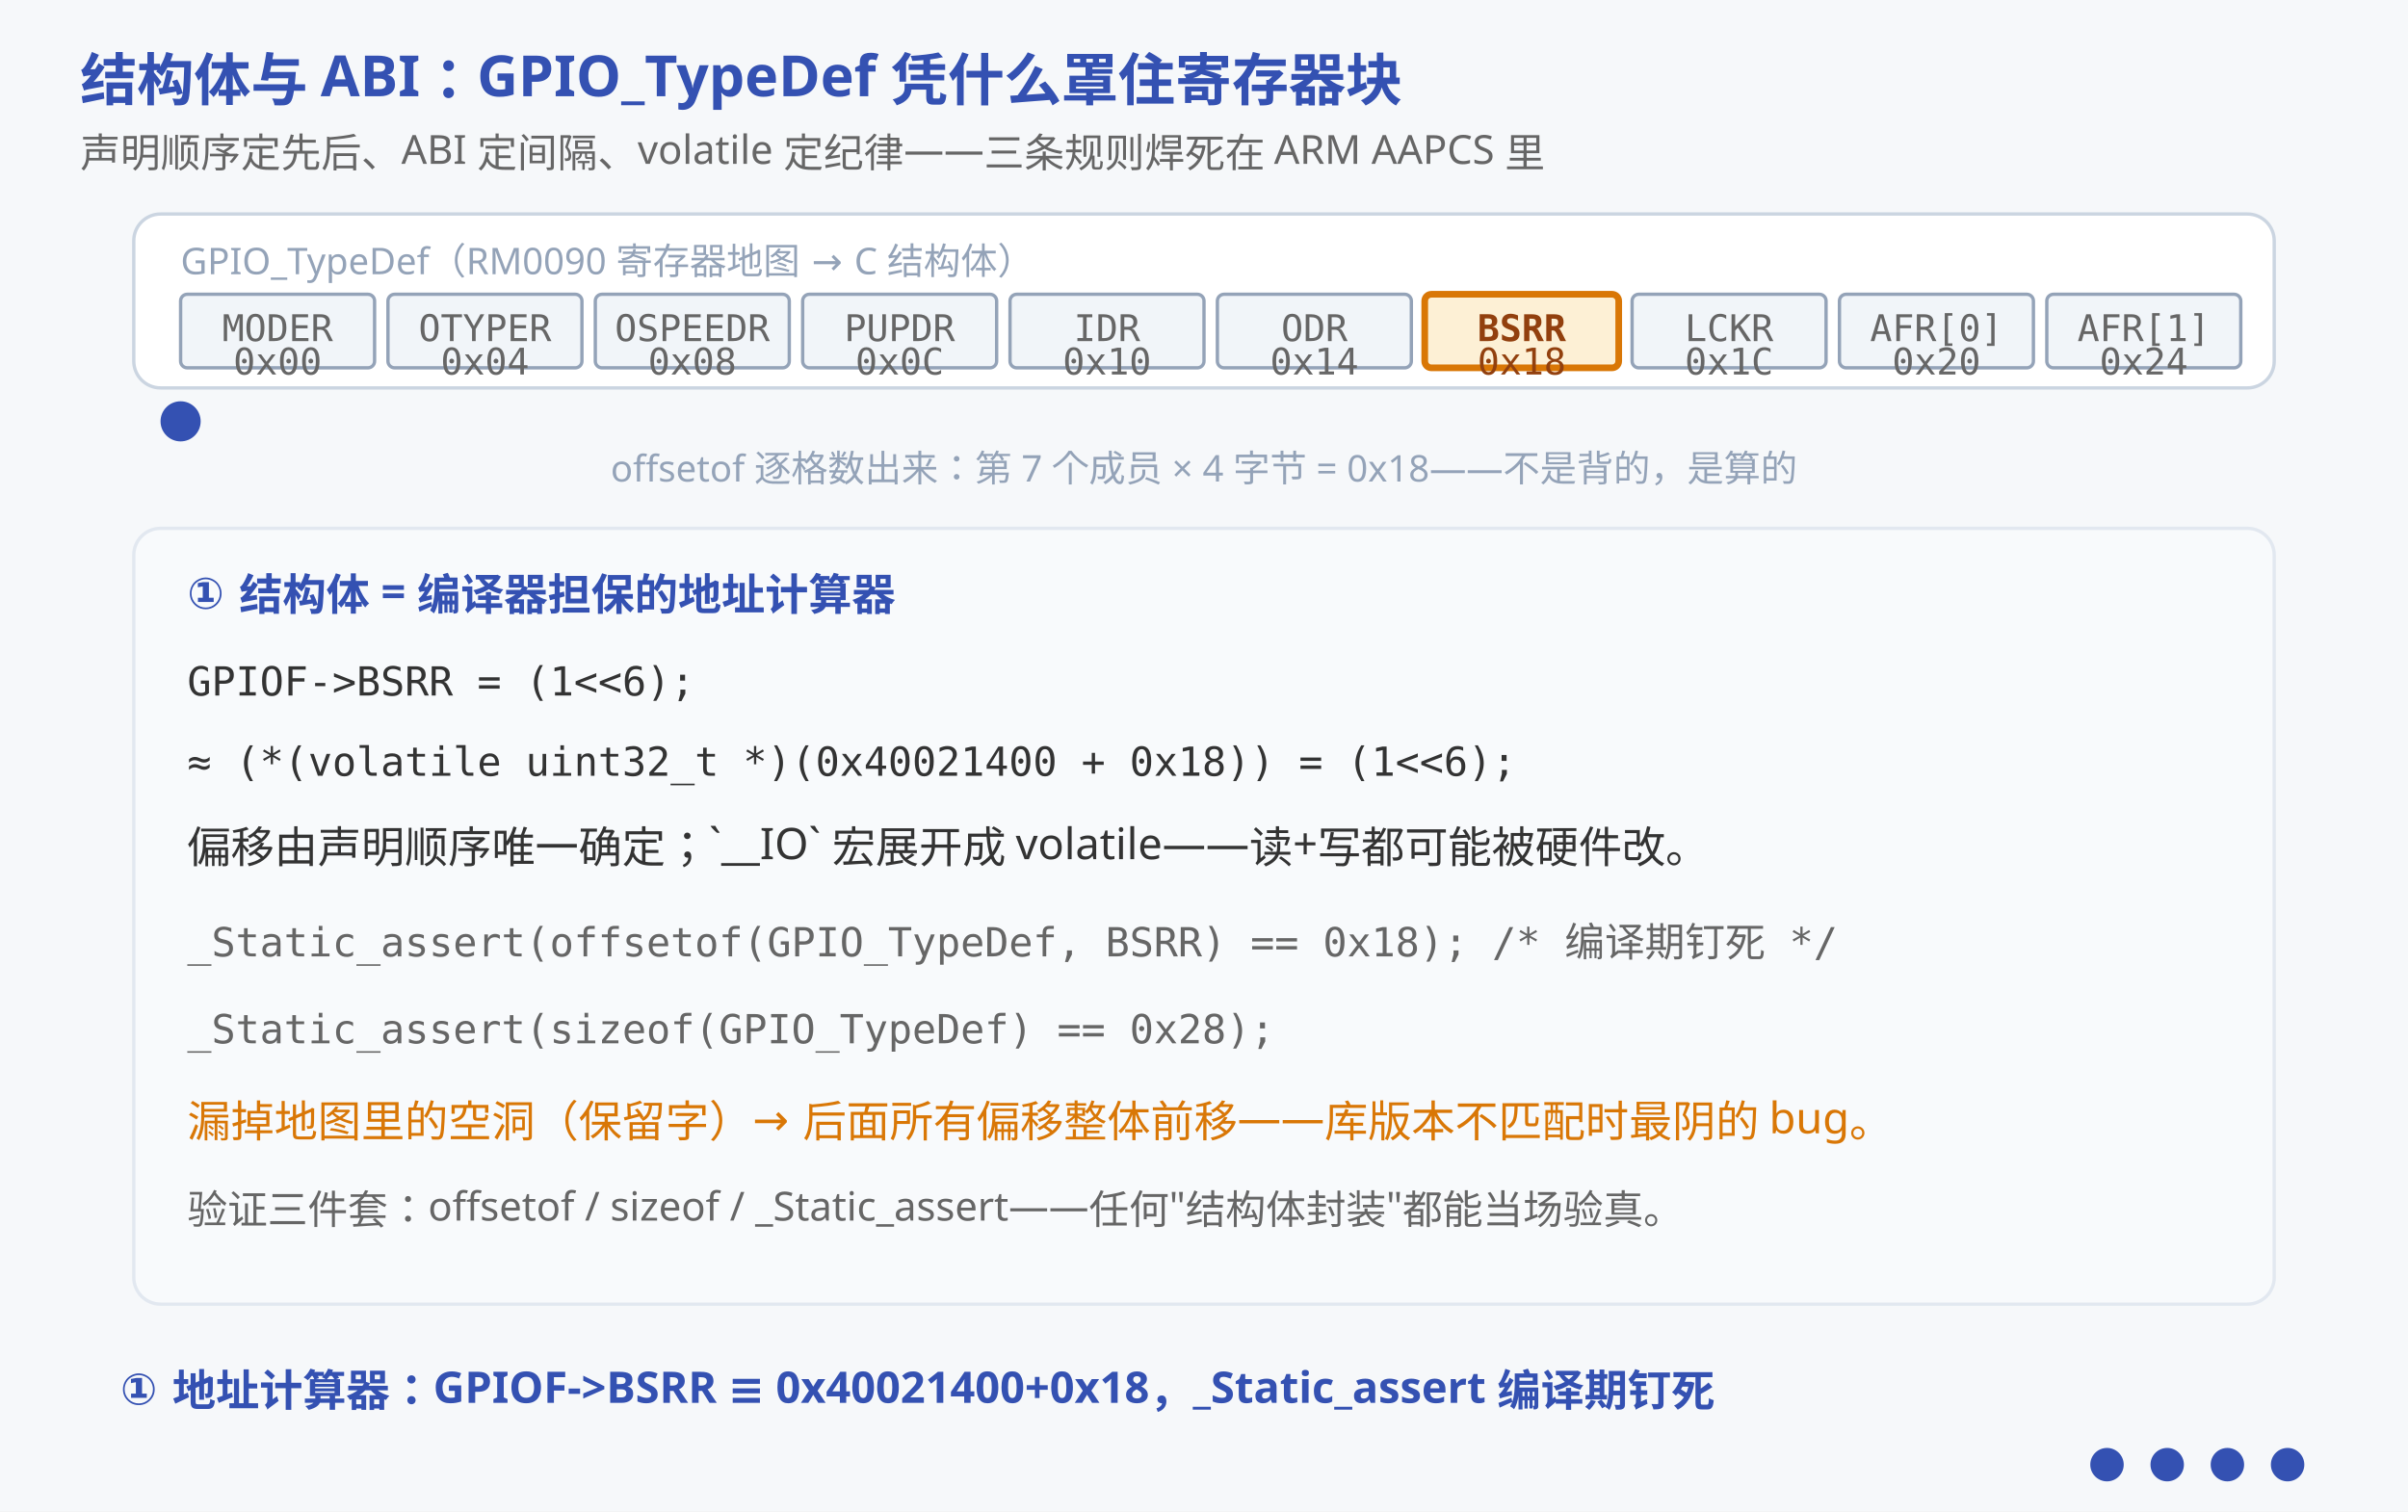
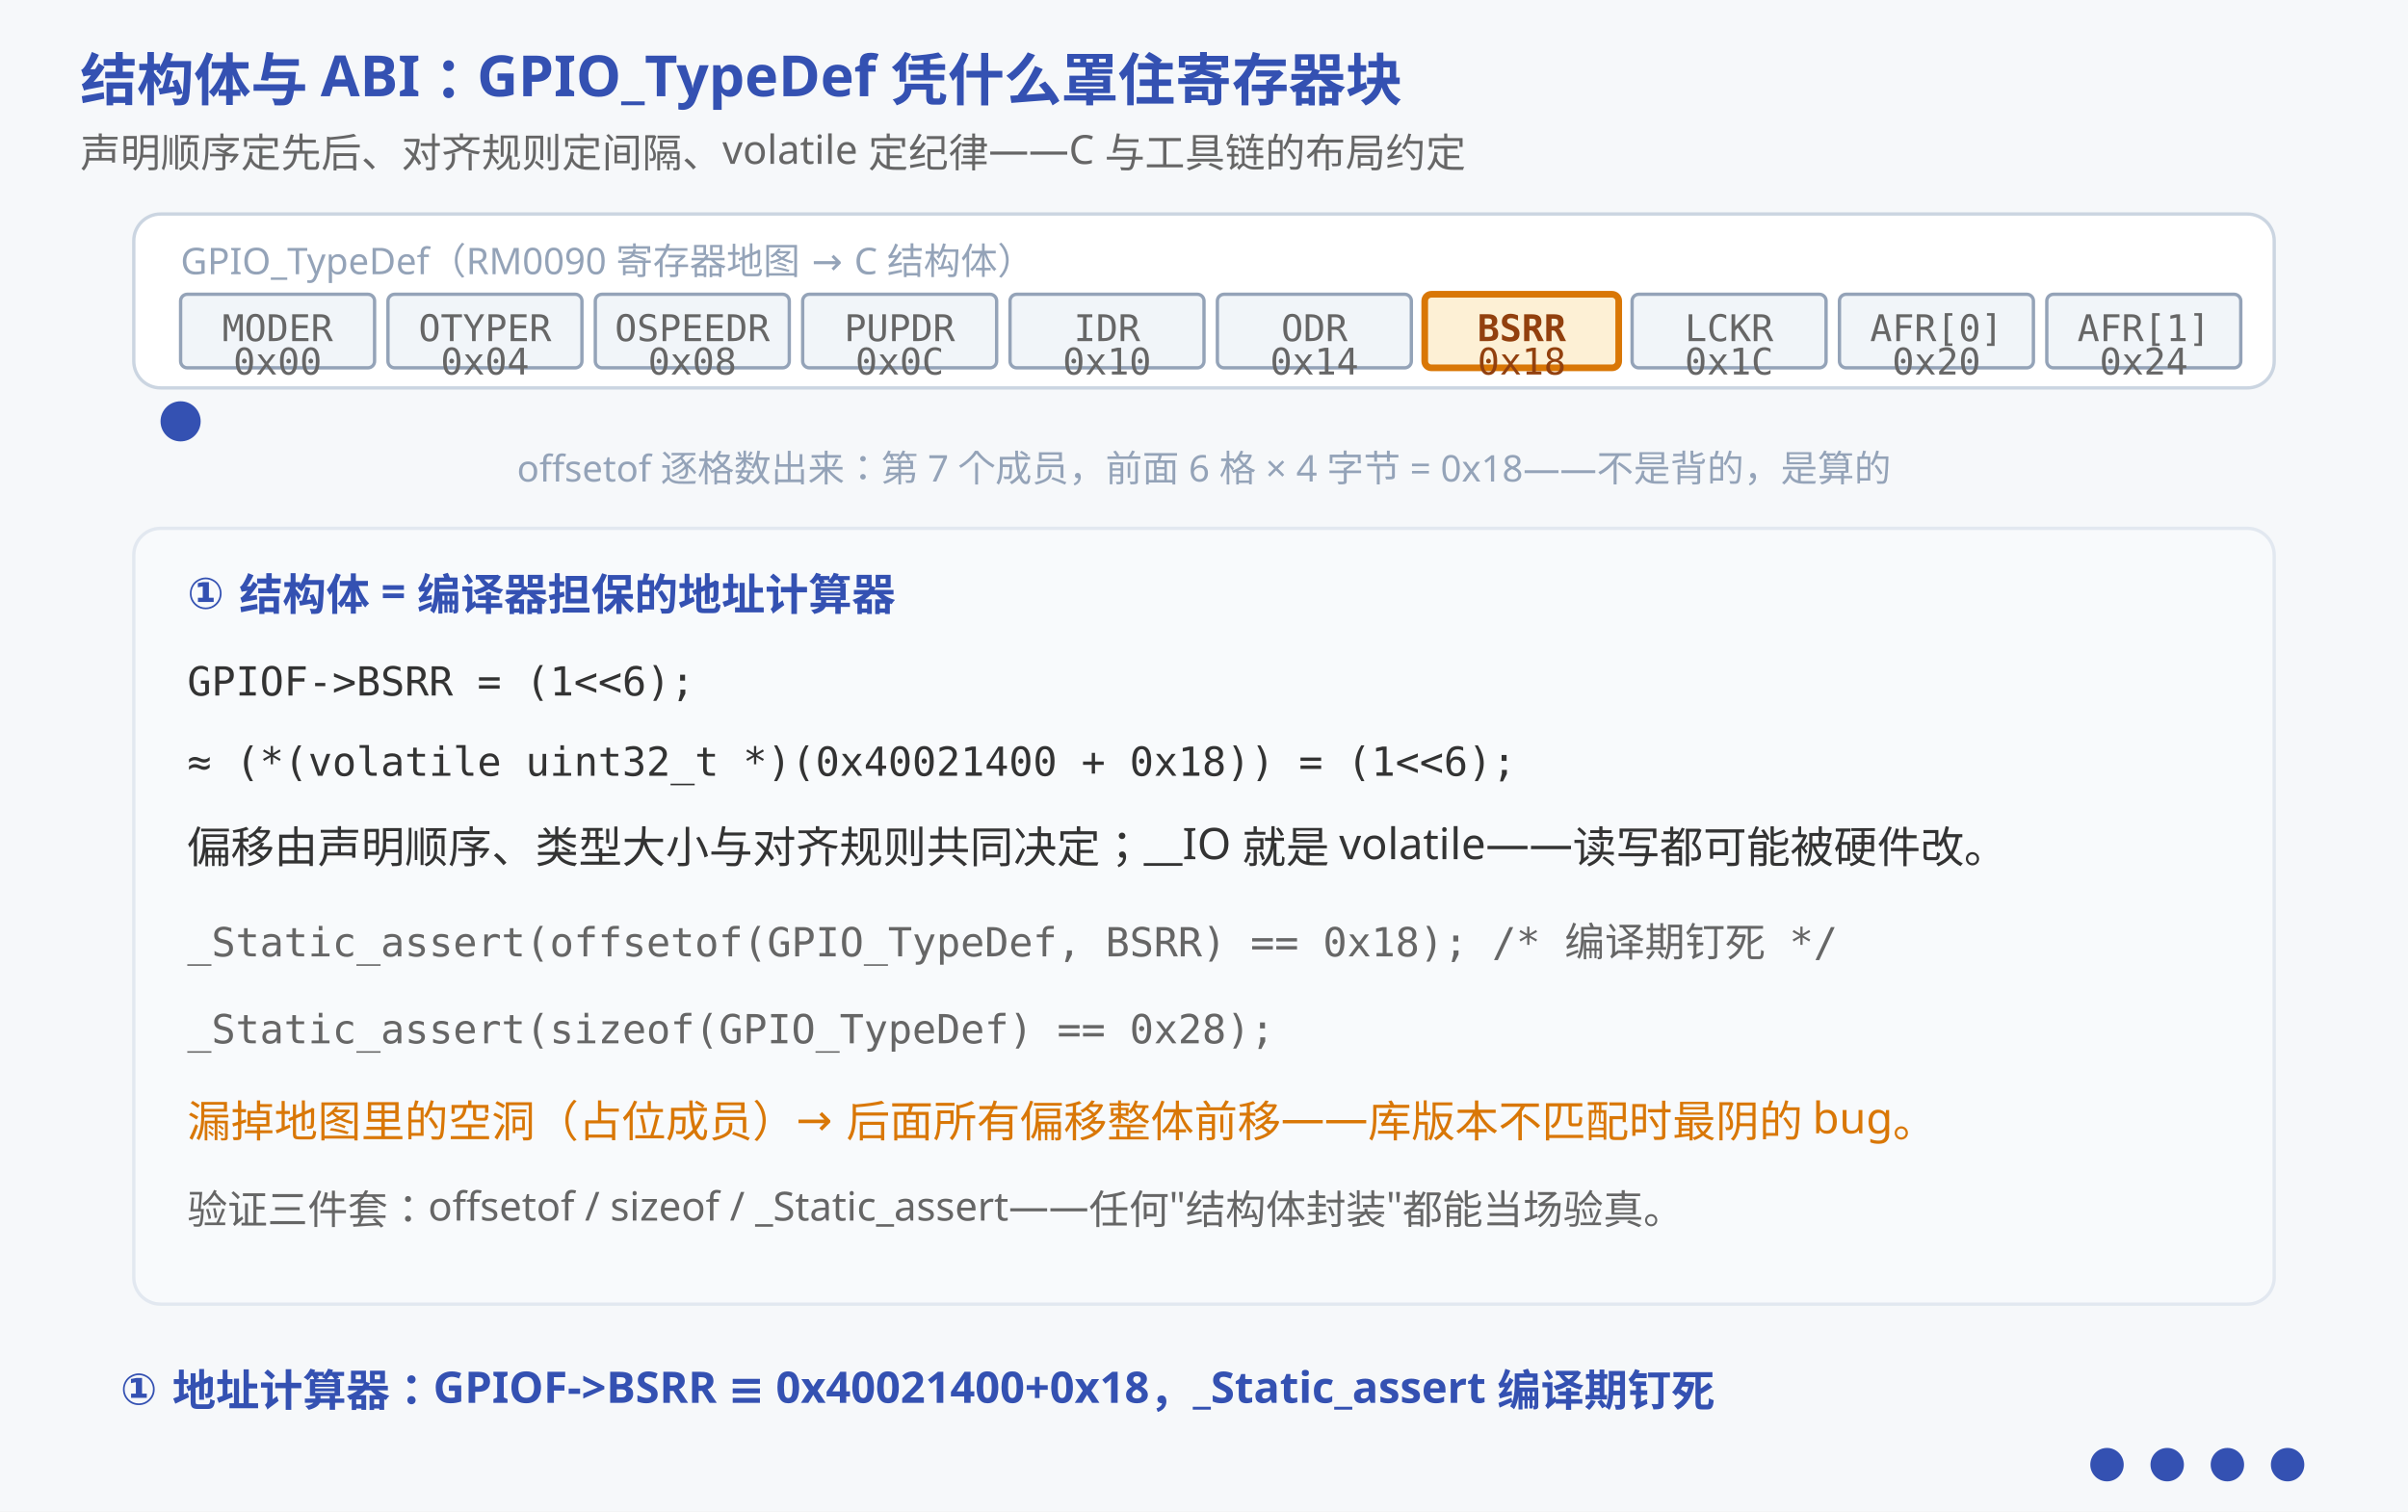
<svg xmlns="http://www.w3.org/2000/svg" viewBox="0 0 720 452" font-family="'Segoe UI','Microsoft YaHei',sans-serif">
  <rect width="720" height="452" fill="#f6f8fa" />
  <text x="24" y="30" font-size="17" font-weight="bold" fill="#3451b2">结构体与 ABI：GPIO_TypeDef 凭什么罩住寄存器块</text>
-   <text x="24" y="50" font-size="12" fill="#666">声明顺序定先后、ABI 定间隔、volatile 定纪律——三条规则焊死在 ARM AAPCS 里</text>
+   <text x="24" y="50" font-size="12" fill="#666">声明顺序定先后、对齐规则定间隔、volatile 定纪律——C 与工具链的布局约定</text>
  <rect x="40" y="64" width="640" height="52" rx="8" fill="#ffffff" stroke="#cbd5e1" />
  <text x="54" y="82" font-size="11" fill="#94a3b8">GPIO_TypeDef（RM0090 寄存器地图 → C 结构体）</text>
  <g font-size="11" font-family="Consolas,monospace" fill="#666">
    <rect x="54" y="88" width="58" height="22" rx="2" fill="#f1f5f9" stroke="#94a3b8" />
    <text x="83" y="102" text-anchor="middle">MODER</text>
    <text x="83" y="112" text-anchor="middle" font-size="11">0x00</text>
    <rect x="116" y="88" width="58" height="22" rx="2" fill="#f1f5f9" stroke="#94a3b8" />
    <text x="145" y="102" text-anchor="middle">OTYPER</text>
    <text x="145" y="112" text-anchor="middle" font-size="11">0x04</text>
    <rect x="178" y="88" width="58" height="22" rx="2" fill="#f1f5f9" stroke="#94a3b8" />
    <text x="207" y="102" text-anchor="middle">OSPEEDR</text>
    <text x="207" y="112" text-anchor="middle" font-size="11">0x08</text>
    <rect x="240" y="88" width="58" height="22" rx="2" fill="#f1f5f9" stroke="#94a3b8" />
    <text x="269" y="102" text-anchor="middle">PUPDR</text>
    <text x="269" y="112" text-anchor="middle" font-size="11">0x0C</text>
    <rect x="302" y="88" width="58" height="22" rx="2" fill="#f1f5f9" stroke="#94a3b8" />
    <text x="331" y="102" text-anchor="middle">IDR</text>
    <text x="331" y="112" text-anchor="middle" font-size="11">0x10</text>
    <rect x="364" y="88" width="58" height="22" rx="2" fill="#f1f5f9" stroke="#94a3b8" />
    <text x="393" y="102" text-anchor="middle">ODR</text>
    <text x="393" y="112" text-anchor="middle" font-size="11">0x14</text>
    <rect x="426" y="88" width="58" height="22" rx="2" fill="#fdf0d5" stroke="#d97706" stroke-width="2" />
    <text x="455" y="102" text-anchor="middle" fill="#92400e" font-weight="bold">BSRR</text>
    <text x="455" y="112" text-anchor="middle" font-size="11" fill="#92400e">0x18</text>
    <rect x="488" y="88" width="58" height="22" rx="2" fill="#f1f5f9" stroke="#94a3b8" />
    <text x="517" y="102" text-anchor="middle">LCKR</text>
    <text x="517" y="112" text-anchor="middle" font-size="11">0x1C</text>
    <rect x="550" y="88" width="58" height="22" rx="2" fill="#f1f5f9" stroke="#94a3b8" />
    <text x="579" y="102" text-anchor="middle">AFR[0]</text>
    <text x="579" y="112" text-anchor="middle" font-size="11">0x20</text>
    <rect x="612" y="88" width="58" height="22" rx="2" fill="#f1f5f9" stroke="#94a3b8" />
    <text x="641" y="102" text-anchor="middle">AFR[1]</text>
    <text x="641" y="112" text-anchor="middle" font-size="11">0x24</text>
  </g>
  <circle cx="54" cy="126" r="6" fill="#3451b2">
    <animate attributeName="cx" values="54;670;670;54" keyTimes="0;0.86;0.93;1" dur="4s" repeatCount="indefinite" />
  </circle>
-   <text x="360" y="144" font-size="11" fill="#94a3b8" text-anchor="middle">offsetof 逐格数出来：第 7 个成员 × 4 字节 = 0x18——不是背的，是算的</text>
+   <text x="360" y="144" font-size="11" fill="#94a3b8" text-anchor="middle">offsetof 逐格数出来：第 7 个成员，前面 6 格 × 4 字节 = 0x18——不是背的，是算的</text>
  <g opacity="1">
    <animate attributeName="opacity" calcMode="discrete" values="1;0;0;0;0" keyTimes="0;0.25;0.5;0.75;1" dur="12s" repeatCount="indefinite" />
    <rect x="40" y="158" width="640" height="232" rx="8" fill="#f8fafc" stroke="#e2e8f0" />
    <text x="56" y="182" font-size="13" font-weight="bold" fill="#3451b2">① 结构体 = 编译器担保的地址计算器</text>
    <text x="56" y="208" font-size="12" font-family="Consolas,monospace" fill="#333">GPIOF-&gt;BSRR = (1&lt;&lt;6);</text>
    <text x="56" y="232" font-size="12" font-family="Consolas,monospace" fill="#333">≈ (*(volatile uint32_t *)(0x40021400 + 0x18)) = (1&lt;&lt;6);</text>
-     <text x="56" y="258" font-size="13" fill="#333">偏移由声明顺序唯一确定；`__IO` 宏展开成 volatile——读+写都可能被硬件改。</text>
+     <text x="56" y="258" font-size="13" fill="#333">偏移由声明顺序、类型大小与对齐规则共同决定；__IO 就是 volatile——读写都可能被硬件改。</text>
    <text x="56" y="286" font-size="12" font-family="Consolas,monospace" fill="#666">_Static_assert(offsetof(GPIO_TypeDef, BSRR) == 0x18);  /* 编译期钉死 */</text>
    <text x="56" y="312" font-size="12" font-family="Consolas,monospace" fill="#666">_Static_assert(sizeof(GPIO_TypeDef) == 0x28);</text>
-     <text x="56" y="340" font-size="13" fill="#d97706">漏掉地图里的空洞（保留字）→ 后面所有偏移整体前移——库版本不匹配时最阴的 bug。</text>
+     <text x="56" y="340" font-size="13" fill="#d97706">漏掉地图里的空洞（占位成员）→ 后面所有偏移整体前移——库版本不匹配时最阴的 bug。</text>
    <text x="56" y="366" font-size="12" fill="#666">验证三件套：offsetof / sizeof / _Static_assert——任何"结构体封装"都能当场验真。</text>
  </g>
  <g opacity="0">
    <animate attributeName="opacity" calcMode="discrete" values="0;1;0;0;0" keyTimes="0;0.25;0.5;0.75;1" dur="12s" repeatCount="indefinite" />
    <rect x="40" y="158" width="640" height="232" rx="8" fill="#f8fafc" stroke="#e2e8f0" />
-     <text x="56" y="182" font-size="13" font-weight="bold" fill="#3451b2">② 对齐三规则：AAPCS 把布局焊死</text>
+     <text x="56" y="182" font-size="13" font-weight="bold" fill="#3451b2">② 对齐三规则：成员、结构体与数组的布局</text>
    <text x="56" y="210" font-size="13" fill="#333">
      <tspan font-weight="bold">成员对齐</tspan>：每个成员的起始偏移是其对齐值的倍数——uint32_t 永远落在 4 的倍数上；</text>
    <text x="56" y="238" font-size="13" fill="#333">
      <tspan font-weight="bold">结构体对齐</tspan>：总大小必须是最大成员对齐值的倍数——尾部可能补填充；</text>
    <text x="56" y="266" font-size="13" fill="#333">
      <tspan font-weight="bold">数组 stride</tspan>：sizeof(struct) 已含尾部填充，arr[i] = base + i × sizeof——元素天然连续。</text>
    <text x="56" y="298" font-size="13" fill="#d97706">编译器不许重排成员——顺序写错一位，后面所有偏移全错。</text>
-     <text x="56" y="330" font-size="12" fill="#666">GDB 板上验证：print &amp;((GPIO_TypeDef*)0)-&gt;BSRR == 手册的 0x40021418。</text>
+     <text x="56" y="330" font-size="12" fill="#666">手册期望：0x40021400 + offsetof(BSRR) 0x18 = 0x40021418（板上结果待回填）。</text>
  </g>
  <g opacity="0">
    <animate attributeName="opacity" calcMode="discrete" values="0;0;1;0;0" keyTimes="0;0.25;0.5;0.75;1" dur="12s" repeatCount="indefinite" />
    <rect x="40" y="158" width="640" height="232" rx="8" fill="#f8fafc" stroke="#e2e8f0" />
    <text x="56" y="182" font-size="13" font-weight="bold" fill="#3451b2">③ 填充肉眼可见：同一组成员，两种排法差 4 字节</text>
    <text x="70" y="208" font-size="11" font-family="Consolas,monospace" fill="#92400e">Padded_t { u8 a; u32 b; u8 c; }  → 12 字节</text>
    <g font-size="11">
      <rect x="70" y="216" width="24" height="22" fill="#dbe7ff" stroke="#3451b2" />
      <text x="82" y="230" text-anchor="middle" fill="#3451b2">a</text>
      <rect x="94" y="216" width="72" height="22" fill="#f1f5f9" stroke="#94a3b8" stroke-dasharray="3 2" />
      <text x="130" y="230" text-anchor="middle" fill="#94a3b8">pad 3</text>
      <rect x="166" y="216" width="96" height="22" fill="#d8f3e5" stroke="#3eaf7c" />
      <text x="214" y="230" text-anchor="middle" fill="#1a7f56">b @4</text>
      <rect x="262" y="216" width="24" height="22" fill="#dbe7ff" stroke="#3451b2" />
      <text x="274" y="230" text-anchor="middle" fill="#3451b2">c</text>
      <rect x="286" y="216" width="72" height="22" fill="#f1f5f9" stroke="#94a3b8" stroke-dasharray="3 2" />
      <text x="322" y="230" text-anchor="middle" fill="#94a3b8">tail 3</text>
    </g>
    <text x="130" y="254" font-size="11" fill="#94a3b8" text-anchor="middle">sizeof=12：1+3+4+1+3</text>
    <text x="420" y="208" font-size="11" font-family="Consolas,monospace" fill="#1a7f56">Packed_t { u32 b; u8 a; u8 c; }  → 8 字节</text>
    <g font-size="11">
      <rect x="420" y="216" width="96" height="22" fill="#d8f3e5" stroke="#3eaf7c" />
      <text x="468" y="230" text-anchor="middle" fill="#1a7f56">b @0</text>
      <rect x="516" y="216" width="24" height="22" fill="#dbe7ff" stroke="#3451b2" />
      <text x="528" y="230" text-anchor="middle" fill="#3451b2">a</text>
      <rect x="540" y="216" width="24" height="22" fill="#dbe7ff" stroke="#3451b2" />
      <text x="552" y="230" text-anchor="middle" fill="#3451b2">c</text>
      <rect x="564" y="216" width="48" height="22" fill="#f1f5f9" stroke="#94a3b8" stroke-dasharray="3 2" />
      <text x="588" y="230" text-anchor="middle" fill="#94a3b8">tail 2</text>
    </g>
    <text x="516" y="254" font-size="11" fill="#94a3b8" text-anchor="middle">sizeof=8：4+1+1+2</text>
    <text x="56" y="290" font-size="13" fill="#333">成员按对齐要求落位、洞是编译器插的填充——你能在内存里"看见"这些洞。</text>
    <text x="56" y="318" font-size="13" fill="#1a7f56">成员从大到小排，填充变少：Padded 12 字节 → Packed 8 字节，省 4 字节。</text>
-     <text x="56" y="346" font-size="12" fill="#666">注意 pack 是给协议帧的（网络包、文件头）：给寄存器结构体加 #pragma pack(1)</text>
-     <text x="56" y="368" font-size="12" fill="#666">会触发非对齐访问——Cortex-M4 上可能直接 UsageFault。</text>
+     <text x="56" y="346" font-size="12" fill="#666">pack(1) 取消 ABI 的偏移/对齐担保；Packed1_t 这类混合类型一旦压出非对齐成员，</text>
+     <text x="56" y="368" font-size="12" fill="#666">在某些 Cortex-M 配置/总线上可能访问出错（本集未上板）。</text>
  </g>
  <g opacity="0">
    <animate attributeName="opacity" calcMode="discrete" values="0;0;0;1;0" keyTimes="0;0.25;0.5;0.75;1" dur="12s" repeatCount="indefinite" />
    <rect x="40" y="158" width="640" height="232" rx="8" fill="#f8fafc" stroke="#e2e8f0" />
-     <text x="56" y="182" font-size="13" font-weight="bold" fill="#3451b2">④ 位域别碰硬件；小端是事实不是选择</text>
+     <text x="56" y="182" font-size="13" font-weight="bold" fill="#3451b2">④ 位域慎碰硬件；端序由目标架构决定</text>
    <text x="56" y="210" font-size="13" fill="#333">C 标准把位域布局（分配方向、是否跨单元、填充）全部留给编译器——实现定义。</text>
-     <text x="56" y="238" font-size="13" fill="#dc2626">同一份位域代码，GCC / Clang / IAR 位序可能完全相反——映射硬件寄存器就是赌博。</text>
+     <text x="56" y="238" font-size="13" fill="#dc2626">同一份位域代码，GCC / Clang / IAR 位序可能不同——工具链不固定就别拿它罩硬件。</text>
    <text x="56" y="266" font-size="12" font-family="Consolas,monospace" fill="#333">正确做法：#define FIELD_B_MASK (3UL&lt;&lt;1)   /* 读: (reg&amp;M)&gt;&gt;1  写: reg=(reg&amp;~M)|(v&lt;&lt;1) */</text>
-     <text x="56" y="296" font-size="13" fill="#333">端序实测（Cortex-M4 默认小端）：</text>
+     <text x="56" y="296" font-size="13" fill="#333">端序（本机 gcc 宿主实测；Cortex-M 通常默认小端）：</text>
    <text x="56" y="322" font-size="12" font-family="Consolas,monospace" fill="#666">0x12345678 在内存里 = 78 56 34 12（低地址→高地址，最低有效字节住最低地址）</text>
-     <text x="56" y="352" font-size="12" fill="#1a7f56">寄存器封装三句真言：顺序定先后、ABI 定间隔、volatile 定纪律。</text>
+     <text x="56" y="352" font-size="12" fill="#1a7f56">寄存器封装三句真言：顺序定先后、对齐定间隔、volatile 定纪律。</text>
  </g>
  <g font-size="13" font-weight="bold" fill="#3451b2">
    <g opacity="1">
      <animate attributeName="opacity" calcMode="discrete" values="1;0;0;0;1" keyTimes="0;0.25;0.5;0.75;1" dur="12s" repeatCount="indefinite" />
      <text x="36" y="420">① 地址计算器：GPIOF-&gt;BSRR ≡ 0x40021400+0x18，_Static_assert 编译期钉死</text>
    </g>
    <g opacity="0">
      <animate attributeName="opacity" calcMode="discrete" values="0;1;0;0;0" keyTimes="0;0.25;0.5;0.75;1" dur="12s" repeatCount="indefinite" />
      <text x="36" y="420">② 对齐三规则：成员对齐 / 结构体对齐（尾部补）/ 数组 stride——编译器不许重排</text>
    </g>
    <g opacity="0">
      <animate attributeName="opacity" calcMode="discrete" values="0;0;1;0;0" keyTimes="0;0.25;0.5;0.75;1" dur="12s" repeatCount="indefinite" />
      <text x="36" y="420">③ 填充可视化：Padded 12 字节 vs Packed 8 字节——从大到小排省 4 字节</text>
    </g>
    <g opacity="0">
      <animate attributeName="opacity" calcMode="discrete" values="0;0;0;1;0" keyTimes="0;0.25;0.5;0.75;1" dur="12s" repeatCount="indefinite" />
-       <text x="36" y="420">④ 位域布局是实现定义的——硬件寄存器用掩码宏；小端 0x12345678 = 78 56 34 12</text>
+       <text x="36" y="420">④ 位域布局是实现定义的——硬件寄存器用掩码宏；位域只在工具链固定时用；小端 0x12345678 = 78 56 34 12</text>
    </g>
  </g>
  <g transform="translate(630,438)" fill="#3451b2">
    <circle cx="0" cy="0" r="5">
      <animate attributeName="opacity" calcMode="discrete" values="1;0.2;0.2;0.2;0.2" keyTimes="0;0.25;0.5;0.75;1" dur="12s" repeatCount="indefinite" />
    </circle>
    <circle cx="18" cy="0" r="5">
      <animate attributeName="opacity" calcMode="discrete" values="0.2;1;0.2;0.2;0.2" keyTimes="0;0.25;0.5;0.75;1" dur="12s" repeatCount="indefinite" />
    </circle>
    <circle cx="36" cy="0" r="5">
      <animate attributeName="opacity" calcMode="discrete" values="0.2;0.2;1;0.2;0.2" keyTimes="0;0.25;0.5;0.75;1" dur="12s" repeatCount="indefinite" />
    </circle>
    <circle cx="54" cy="0" r="5">
      <animate attributeName="opacity" calcMode="discrete" values="0.2;0.2;0.2;1;0.2" keyTimes="0;0.25;0.5;0.75;1" dur="12s" repeatCount="indefinite" />
    </circle>
  </g>
</svg>
